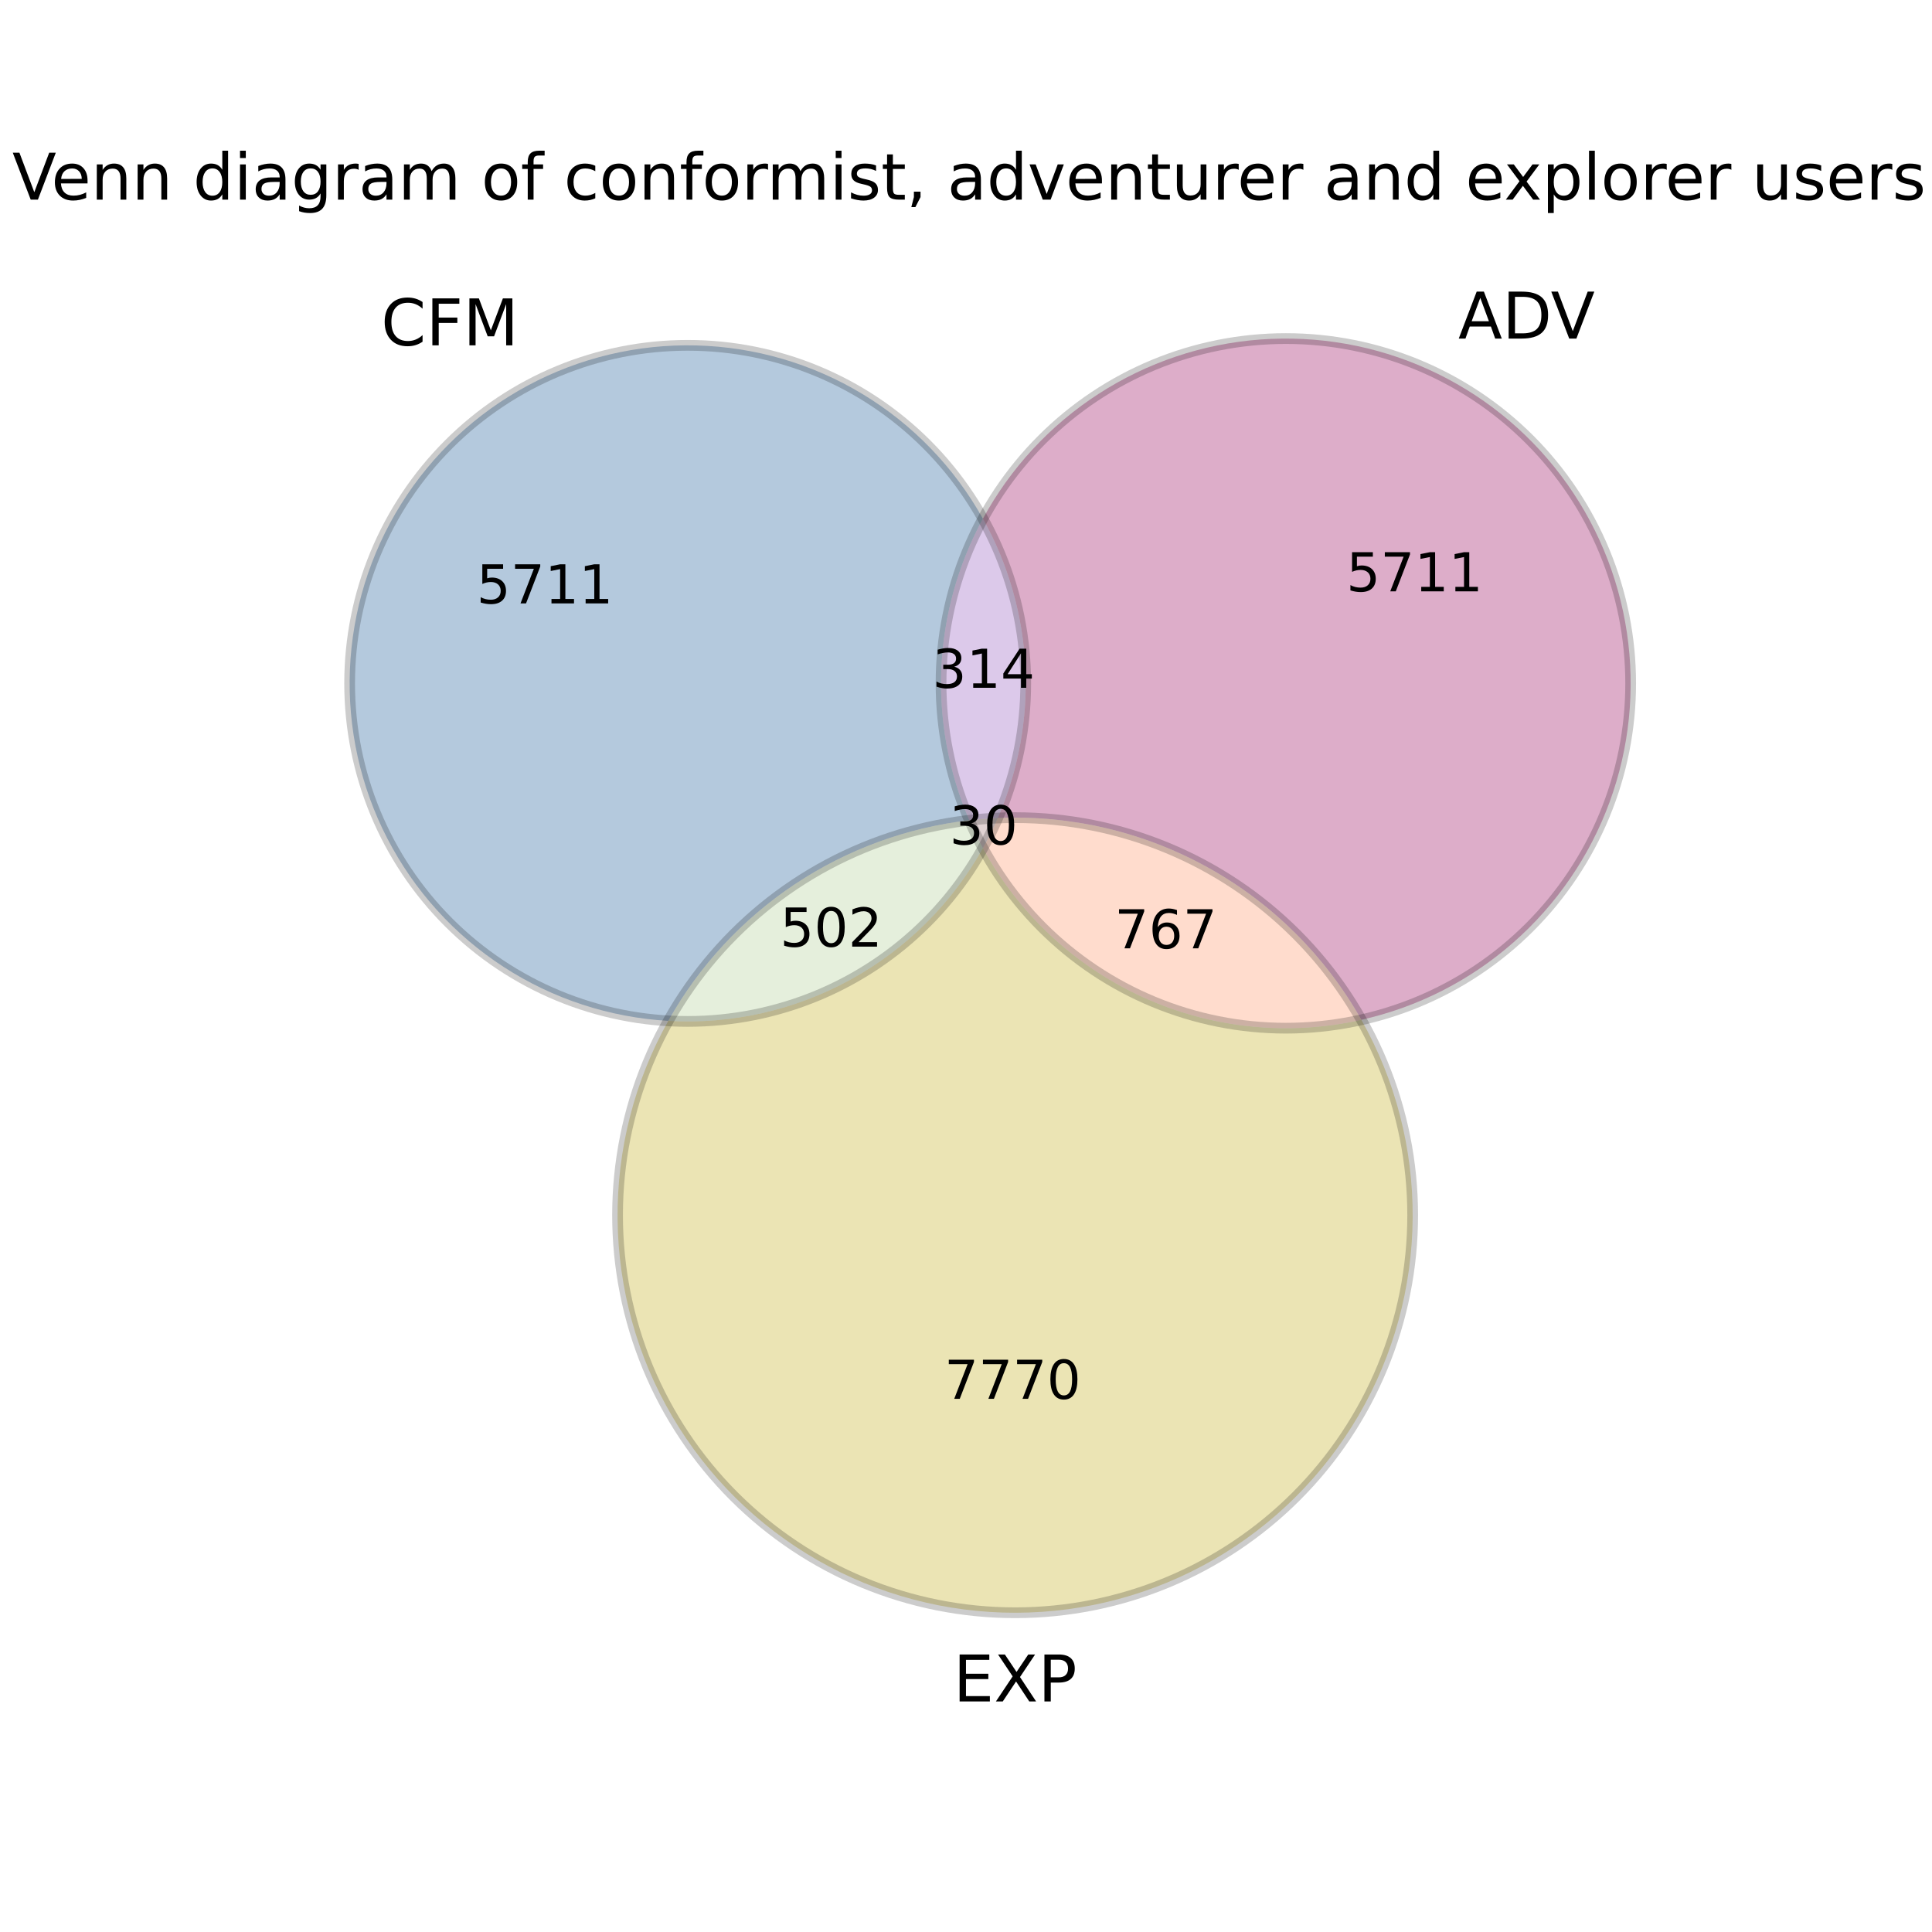
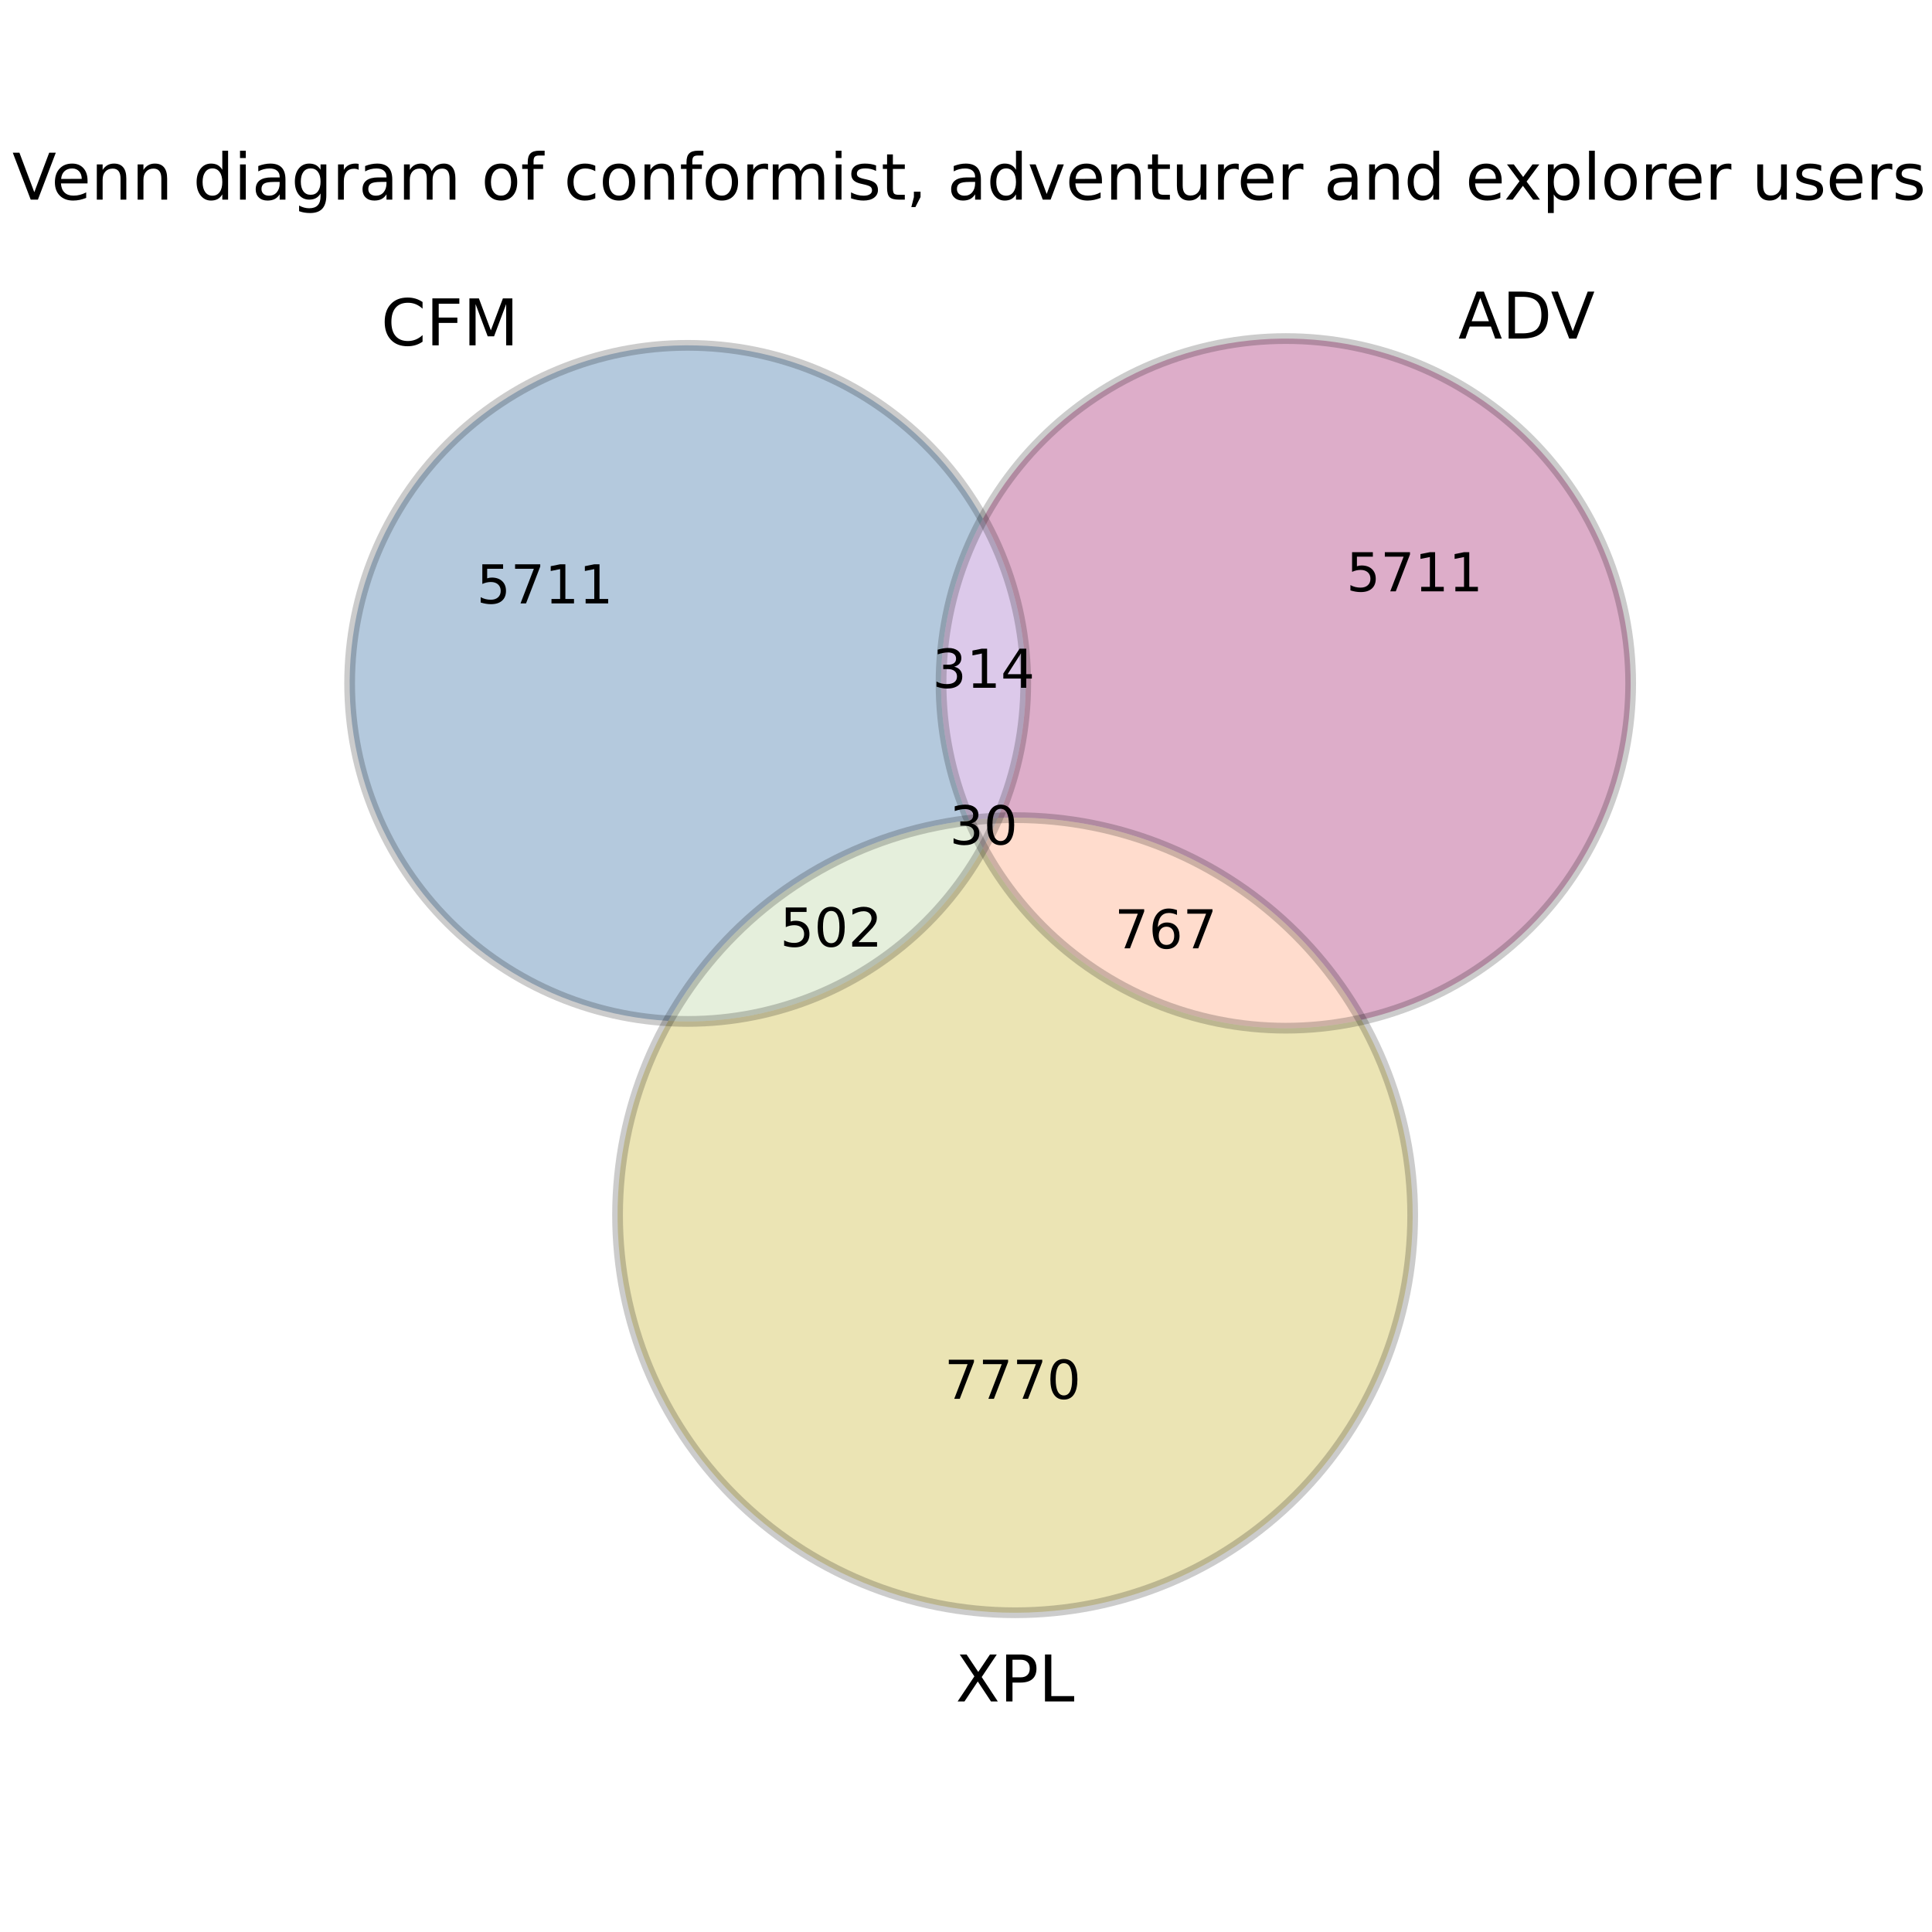
<svg xmlns="http://www.w3.org/2000/svg" xmlns:xlink="http://www.w3.org/1999/xlink" width="360pt" height="360pt" viewBox="0 0 360 360" version="1.1">
  <defs>
    <style type="text/css">*{stroke-linejoin: round; stroke-linecap: butt}</style>
  </defs>
  <g id="figure_1">
    <g id="patch_1">
      <path d="M 0 360  L 360 360  L 360 0  L 0 0  L 0 360  z " style="fill: none" />
    </g>
    <g id="axes_1">
      <g id="patch_2">
-         <path d="M 183.151 96.654  C 177.82 87.098 170.091 79.093 160.726 73.432  C 151.362 67.771 140.682 64.647 129.743 64.368  C 118.804 64.089 107.979 66.666 98.338 71.843  C 88.698 77.02 80.571 84.621 74.761 93.894  C 68.951 103.167 65.657 113.795 65.203 124.729  C 64.75 135.662 67.154 146.527 72.176 156.249  C 77.199 165.97 84.669 174.218 93.848 180.175  C 103.027 186.132 113.602 189.596 124.526 190.223  C 130.254 180 138.328 171.28 148.081 164.783  C 157.833 158.285 168.99 154.194 180.631 152.846  C 176.763 143.902 174.979 134.195 175.415 124.46  C 175.852 114.725 178.497 105.216 183.151 96.654  " clip-path="url(#pa07d0264f8)" style="fill: #4477aa; opacity: 0.4" />
+         <path d="M 183.151 96.654  C 177.82 87.098 170.091 79.093 160.726 73.432  C 151.362 67.771 140.682 64.647 129.743 64.368  C 118.804 64.089 107.979 66.666 98.338 71.843  C 88.698 77.02 80.571 84.621 74.761 93.894  C 68.951 103.167 65.657 113.795 65.203 124.729  C 64.75 135.662 67.154 146.527 72.176 156.249  C 77.199 165.97 84.669 174.218 93.848 180.175  C 103.027 186.132 113.602 189.596 124.526 190.223  C 130.254 180 138.328 171.28 148.081 164.783  C 157.833 158.285 168.99 154.194 180.631 152.846  C 176.763 143.902 174.979 134.195 175.415 124.46  C 175.852 114.725 178.497 105.216 183.151 96.654  " clip-path="url(#p98b8edea83)" style="fill: #4477aa; opacity: 0.4" />
      </g>
      <g id="patch_3">
-         <path d="M 183.151 96.654  C 187.868 105.112 190.572 114.544 191.051 124.216  C 191.531 133.888 189.774 143.542 185.917 152.425  C 199.58 151.828 213.144 155.025 225.102 161.662  C 237.059 168.298 246.948 178.118 253.669 190.028  C 264.155 187.675 273.885 182.728 281.965 175.642  C 290.045 168.556 296.219 159.554 299.92 149.465  C 303.621 139.376 304.733 128.517 303.152 117.887  C 301.571 107.257 297.348 97.192 290.872 88.616  C 284.395 80.04 275.869 73.225 266.077 68.796  C 256.285 64.368 245.536 62.466 234.819 63.265  C 224.102 64.065 213.755 67.541 204.729 73.374  C 195.703 79.207 188.283 87.212 183.151 96.654  " clip-path="url(#pa07d0264f8)" style="fill: #aa3377; opacity: 0.4" />
+         <path d="M 183.151 96.654  C 187.868 105.112 190.572 114.544 191.051 124.216  C 191.531 133.888 189.774 143.542 185.917 152.425  C 199.58 151.828 213.144 155.025 225.102 161.662  C 237.059 168.298 246.948 178.118 253.669 190.028  C 264.155 187.675 273.885 182.728 281.965 175.642  C 290.045 168.556 296.219 159.554 299.92 149.465  C 303.621 139.376 304.733 128.517 303.152 117.887  C 301.571 107.257 297.348 97.192 290.872 88.616  C 284.395 80.04 275.869 73.225 266.077 68.796  C 256.285 64.368 245.536 62.466 234.819 63.265  C 224.102 64.065 213.755 67.541 204.729 73.374  C 195.703 79.207 188.283 87.212 183.151 96.654  " clip-path="url(#p98b8edea83)" style="fill: #aa3377; opacity: 0.4" />
      </g>
      <g id="patch_4">
-         <path d="M 183.151 96.654  C 178.497 105.216 175.852 114.725 175.415 124.46  C 174.979 134.195 176.763 143.902 180.631 152.846  C 181.51 152.744 182.389 152.658 183.271 152.588  C 184.152 152.518 185.034 152.463 185.917 152.425  C 189.774 143.542 191.531 133.888 191.051 124.216  C 190.572 114.544 187.868 105.112 183.151 96.654  " clip-path="url(#pa07d0264f8)" style="fill: #a777ca; opacity: 0.4" />
+         <path d="M 183.151 96.654  C 178.497 105.216 175.852 114.725 175.415 124.46  C 174.979 134.195 176.763 143.902 180.631 152.846  C 181.51 152.744 182.389 152.658 183.271 152.588  C 184.152 152.518 185.034 152.463 185.917 152.425  C 189.774 143.542 191.531 133.888 191.051 124.216  C 190.572 114.544 187.868 105.112 183.151 96.654  " clip-path="url(#p98b8edea83)" style="fill: #a777ca; opacity: 0.4" />
      </g>
      <g id="patch_5">
-         <path d="M 124.526 190.223  C 118.205 201.504 114.947 214.246 115.077 227.177  C 115.207 240.108 118.72 252.782 125.266 263.934  C 131.812 275.086 141.166 284.332 152.393 290.749  C 163.619 297.165 176.333 300.532 189.264 300.513  C 202.196 300.493 214.899 297.088 226.107 290.637  C 237.314 284.186 246.64 274.912 253.152 263.74  C 259.664 252.569 263.139 239.884 263.23 226.953  C 263.321 214.022 260.024 201.29 253.669 190.028  C 240.035 193.088 225.769 191.618 213.045 185.843  C 200.322 180.068 189.823 170.297 183.151 158.02  C 177.389 168.35 168.833 176.851 158.466 182.546  C 148.099 188.24 136.335 190.902 124.526 190.223  " clip-path="url(#pa07d0264f8)" style="fill: #ccbb44; opacity: 0.4" />
+         <path d="M 124.526 190.223  C 118.205 201.504 114.947 214.246 115.077 227.177  C 115.207 240.108 118.72 252.782 125.266 263.934  C 131.812 275.086 141.166 284.332 152.393 290.749  C 163.619 297.165 176.333 300.532 189.264 300.513  C 202.196 300.493 214.899 297.088 226.107 290.637  C 237.314 284.186 246.64 274.912 253.152 263.74  C 259.664 252.569 263.139 239.884 263.23 226.953  C 263.321 214.022 260.024 201.29 253.669 190.028  C 240.035 193.088 225.769 191.618 213.045 185.843  C 200.322 180.068 189.823 170.297 183.151 158.02  C 177.389 168.35 168.833 176.851 158.466 182.546  C 148.099 188.24 136.335 190.902 124.526 190.223  " clip-path="url(#p98b8edea83)" style="fill: #ccbb44; opacity: 0.4" />
      </g>
      <g id="patch_6">
-         <path d="M 124.526 190.223  C 136.335 190.902 148.099 188.24 158.466 182.546  C 168.833 176.851 177.389 168.35 183.151 158.02  C 182.692 157.177 182.253 156.324 181.833 155.461  C 181.413 154.599 181.012 153.727 180.631 152.846  C 168.99 154.194 157.833 158.285 148.081 164.783  C 138.328 171.28 130.254 180 124.526 190.223  " clip-path="url(#pa07d0264f8)" style="fill: #bed6a7; opacity: 0.4" />
+         <path d="M 124.526 190.223  C 136.335 190.902 148.099 188.24 158.466 182.546  C 168.833 176.851 177.389 168.35 183.151 158.02  C 182.692 157.177 182.253 156.324 181.833 155.461  C 181.413 154.599 181.012 153.727 180.631 152.846  C 168.99 154.194 157.833 158.285 148.081 164.783  C 138.328 171.28 130.254 180 124.526 190.223  " clip-path="url(#p98b8edea83)" style="fill: #bed6a7; opacity: 0.4" />
      </g>
      <g id="patch_7">
-         <path d="M 185.917 152.425  C 185.503 153.38 185.065 154.324 184.603 155.257  C 184.142 156.19 183.658 157.111 183.151 158.02  C 189.823 170.297 200.322 180.068 213.045 185.843  C 225.769 191.618 240.035 193.088 253.669 190.028  C 246.948 178.118 237.059 168.298 225.102 161.662  C 213.144 155.025 199.58 151.828 185.917 152.425  " clip-path="url(#pa07d0264f8)" style="fill: #ffa783; opacity: 0.4" />
+         <path d="M 185.917 152.425  C 185.503 153.38 185.065 154.324 184.603 155.257  C 184.142 156.19 183.658 157.111 183.151 158.02  C 189.823 170.297 200.322 180.068 213.045 185.843  C 225.769 191.618 240.035 193.088 253.669 190.028  C 246.948 178.118 237.059 168.298 225.102 161.662  C 213.144 155.025 199.58 151.828 185.917 152.425  " clip-path="url(#p98b8edea83)" style="fill: #ffa783; opacity: 0.4" />
      </g>
      <g id="patch_8">
-         <path d="M 180.631 152.846  C 181.012 153.727 181.413 154.599 181.833 155.461  C 182.253 156.324 182.692 157.177 183.151 158.02  C 183.658 157.111 184.142 156.19 184.603 155.257  C 185.065 154.324 185.503 153.38 185.917 152.425  C 185.034 152.463 184.152 152.518 183.271 152.588  C 182.389 152.658 181.51 152.744 180.631 152.846  " clip-path="url(#pa07d0264f8)" style="fill: #b18f8f; opacity: 0.4" />
+         <path d="M 180.631 152.846  C 181.012 153.727 181.413 154.599 181.833 155.461  C 182.253 156.324 182.692 157.177 183.151 158.02  C 183.658 157.111 184.142 156.19 184.603 155.257  C 185.065 154.324 185.503 153.38 185.917 152.425  C 185.034 152.463 184.152 152.518 183.271 152.588  C 182.389 152.658 181.51 152.744 180.631 152.846  " clip-path="url(#p98b8edea83)" style="fill: #b18f8f; opacity: 0.4" />
      </g>
      <g id="patch_9">
-         <path d="M 128.139 190.327  C 144.844 190.327 160.867 183.69 172.68 171.878  C 184.492 160.065 191.129 144.042 191.129 127.337  C 191.129 110.632 184.492 94.609 172.68 82.797  C 160.867 70.985 144.844 64.348 128.139 64.348  C 111.434 64.348 95.411 70.985 83.599 82.797  C 71.786 94.609 65.149 110.632 65.149 127.337  C 65.149 144.042 71.786 160.065 83.599 171.878  C 95.411 183.69 111.434 190.327 128.139 190.327  L 128.139 190.327  z " clip-path="url(#pa07d0264f8)" style="fill: none; opacity: 0.2; stroke: #000000; stroke-width: 2; stroke-linejoin: miter" />
+         <path d="M 128.139 190.327  C 144.844 190.327 160.867 183.69 172.68 171.878  C 184.492 160.065 191.129 144.042 191.129 127.337  C 191.129 110.632 184.492 94.609 172.68 82.797  C 160.867 70.985 144.844 64.348 128.139 64.348  C 111.434 64.348 95.411 70.985 83.599 82.797  C 71.786 94.609 65.149 110.632 65.149 127.337  C 65.149 144.042 71.786 160.065 83.599 171.878  C 95.411 183.69 111.434 190.327 128.139 190.327  L 128.139 190.327  z " clip-path="url(#p98b8edea83)" style="fill: none; opacity: 0.2; stroke: #000000; stroke-width: 2; stroke-linejoin: miter" />
      </g>
      <g id="patch_10">
-         <path d="M 239.601 191.587  C 256.64 191.587 272.984 184.817 285.032 172.769  C 297.081 160.72 303.851 144.377 303.851 127.337  C 303.851 110.298 297.081 93.954 285.032 81.906  C 272.984 69.857 256.64 63.087 239.601 63.087  C 222.561 63.087 206.218 69.857 194.169 81.906  C 182.121 93.954 175.351 110.298 175.351 127.337  C 175.351 144.377 182.121 160.72 194.169 172.769  C 206.218 184.817 222.561 191.587 239.601 191.587  L 239.601 191.587  z " clip-path="url(#pa07d0264f8)" style="fill: none; opacity: 0.2; stroke: #000000; stroke-width: 2; stroke-linejoin: miter" />
+         <path d="M 239.601 191.587  C 256.64 191.587 272.984 184.817 285.032 172.769  C 297.081 160.72 303.851 144.377 303.851 127.337  C 303.851 110.298 297.081 93.954 285.032 81.906  C 272.984 69.857 256.64 63.087 239.601 63.087  C 222.561 63.087 206.218 69.857 194.169 81.906  C 182.121 93.954 175.351 110.298 175.351 127.337  C 175.351 144.377 182.121 160.72 194.169 172.769  C 206.218 184.817 222.561 191.587 239.601 191.587  L 239.601 191.587  z " clip-path="url(#p98b8edea83)" style="fill: none; opacity: 0.2; stroke: #000000; stroke-width: 2; stroke-linejoin: miter" />
      </g>
      <g id="patch_11">
-         <path d="M 189.153 300.513  C 208.799 300.513 227.643 292.707 241.534 278.815  C 255.426 264.924 263.232 246.079 263.232 226.433  C 263.232 206.787 255.426 187.943 241.534 174.052  C 227.643 160.16 208.799 152.354 189.153 152.354  C 169.506 152.354 150.662 160.16 136.771 174.052  C 122.879 187.943 115.073 206.787 115.073 226.433  C 115.073 246.079 122.879 264.924 136.771 278.815  C 150.662 292.707 169.506 300.513 189.153 300.513  L 189.153 300.513  z " clip-path="url(#pa07d0264f8)" style="fill: none; opacity: 0.2; stroke: #000000; stroke-width: 2; stroke-linejoin: miter" />
+         <path d="M 189.153 300.513  C 208.799 300.513 227.643 292.707 241.534 278.815  C 255.426 264.924 263.232 246.079 263.232 226.433  C 263.232 206.787 255.426 187.943 241.534 174.052  C 227.643 160.16 208.799 152.354 189.153 152.354  C 169.506 152.354 150.662 160.16 136.771 174.052  C 122.879 187.943 115.073 206.787 115.073 226.433  C 115.073 246.079 122.879 264.924 136.771 278.815  C 150.662 292.707 169.506 300.513 189.153 300.513  L 189.153 300.513  z " clip-path="url(#p98b8edea83)" style="fill: none; opacity: 0.2; stroke: #000000; stroke-width: 2; stroke-linejoin: miter" />
      </g>
      <g id="text_1">
        <g transform="translate(88.79503 112.4394)scale(0.1 -0.1)">
          <defs>
            <path id="DejaVuSans-35" d="M 691 4666  L 3169 4666  L 3169 4134  L 1269 4134  L 1269 2991  Q 1406 3038 1543 3061  Q 1681 3084 1819 3084  Q 2600 3084 3056 2656  Q 3513 2228 3513 1497  Q 3513 744 3044 326  Q 2575 -91 1722 -91  Q 1428 -91 1123 -41  Q 819 9 494 109  L 494 744  Q 775 591 1075 516  Q 1375 441 1709 441  Q 2250 441 2565 725  Q 2881 1009 2881 1497  Q 2881 1984 2565 2268  Q 2250 2553 1709 2553  Q 1456 2553 1204 2497  Q 953 2441 691 2322  L 691 4666  z " transform="scale(0.015625)" />
            <path id="DejaVuSans-37" d="M 525 4666  L 3525 4666  L 3525 4397  L 1831 0  L 1172 0  L 2766 4134  L 525 4134  L 525 4666  z " transform="scale(0.015625)" />
            <path id="DejaVuSans-31" d="M 794 531  L 1825 531  L 1825 4091  L 703 3866  L 703 4441  L 1819 4666  L 2450 4666  L 2450 531  L 3481 531  L 3481 0  L 794 0  L 794 531  z " transform="scale(0.015625)" />
          </defs>
          <use xlink:href="#DejaVuSans-35" />
          <use xlink:href="#DejaVuSans-37" x="63.623" />
          <use xlink:href="#DejaVuSans-31" x="127.246" />
          <use xlink:href="#DejaVuSans-31" x="190.869" />
        </g>
      </g>
      <g id="text_2">
        <g transform="translate(250.86 110.1849)scale(0.1 -0.1)">
          <use xlink:href="#DejaVuSans-35" />
          <use xlink:href="#DejaVuSans-37" x="63.623" />
          <use xlink:href="#DejaVuSans-31" x="127.246" />
          <use xlink:href="#DejaVuSans-31" x="190.869" />
        </g>
      </g>
      <g id="text_3">
        <g transform="translate(173.7416 128.1633)scale(0.1 -0.1)">
          <defs>
            <path id="DejaVuSans-33" d="M 2597 2516  Q 3050 2419 3304 2112  Q 3559 1806 3559 1356  Q 3559 666 3084 287  Q 2609 -91 1734 -91  Q 1441 -91 1130 -33  Q 819 25 488 141  L 488 750  Q 750 597 1062 519  Q 1375 441 1716 441  Q 2309 441 2620 675  Q 2931 909 2931 1356  Q 2931 1769 2642 2001  Q 2353 2234 1838 2234  L 1294 2234  L 1294 2753  L 1863 2753  Q 2328 2753 2575 2939  Q 2822 3125 2822 3475  Q 2822 3834 2567 4026  Q 2313 4219 1838 4219  Q 1578 4219 1281 4162  Q 984 4106 628 3988  L 628 4550  Q 988 4650 1302 4700  Q 1616 4750 1894 4750  Q 2613 4750 3031 4423  Q 3450 4097 3450 3541  Q 3450 3153 3228 2886  Q 3006 2619 2597 2516  z " transform="scale(0.015625)" />
            <path id="DejaVuSans-34" d="M 2419 4116  L 825 1625  L 2419 1625  L 2419 4116  z M 2253 4666  L 3047 4666  L 3047 1625  L 3713 1625  L 3713 1100  L 3047 1100  L 3047 0  L 2419 0  L 2419 1100  L 313 1100  L 313 1709  L 2253 4666  z " transform="scale(0.015625)" />
          </defs>
          <use xlink:href="#DejaVuSans-33" />
          <use xlink:href="#DejaVuSans-31" x="63.623" />
          <use xlink:href="#DejaVuSans-34" x="127.246" />
        </g>
      </g>
      <g id="text_4">
        <g transform="translate(175.9754 260.6526)scale(0.1 -0.1)">
          <defs>
            <path id="DejaVuSans-30" d="M 2034 4250  Q 1547 4250 1301 3770  Q 1056 3291 1056 2328  Q 1056 1369 1301 889  Q 1547 409 2034 409  Q 2525 409 2770 889  Q 3016 1369 3016 2328  Q 3016 3291 2770 3770  Q 2525 4250 2034 4250  z M 2034 4750  Q 2819 4750 3233 4129  Q 3647 3509 3647 2328  Q 3647 1150 3233 529  Q 2819 -91 2034 -91  Q 1250 -91 836 529  Q 422 1150 422 2328  Q 422 3509 836 4129  Q 1250 4750 2034 4750  z " transform="scale(0.015625)" />
          </defs>
          <use xlink:href="#DejaVuSans-37" />
          <use xlink:href="#DejaVuSans-37" x="63.623" />
          <use xlink:href="#DejaVuSans-37" x="127.246" />
          <use xlink:href="#DejaVuSans-30" x="190.869" />
        </g>
      </g>
      <g id="text_5">
        <g transform="translate(145.3386 176.3863)scale(0.1 -0.1)">
          <defs>
            <path id="DejaVuSans-32" d="M 1228 531  L 3431 531  L 3431 0  L 469 0  L 469 531  Q 828 903 1448 1529  Q 2069 2156 2228 2338  Q 2531 2678 2651 2914  Q 2772 3150 2772 3378  Q 2772 3750 2511 3984  Q 2250 4219 1831 4219  Q 1534 4219 1204 4116  Q 875 4013 500 3803  L 500 4441  Q 881 4594 1212 4672  Q 1544 4750 1819 4750  Q 2544 4750 2975 4387  Q 3406 4025 3406 3419  Q 3406 3131 3298 2873  Q 3191 2616 2906 2266  Q 2828 2175 2409 1742  Q 1991 1309 1228 531  z " transform="scale(0.015625)" />
          </defs>
          <use xlink:href="#DejaVuSans-35" />
          <use xlink:href="#DejaVuSans-30" x="63.623" />
          <use xlink:href="#DejaVuSans-32" x="127.246" />
        </g>
      </g>
      <g id="text_6">
        <g transform="translate(207.693 176.7117)scale(0.1 -0.1)">
          <defs>
            <path id="DejaVuSans-36" d="M 2113 2584  Q 1688 2584 1439 2293  Q 1191 2003 1191 1497  Q 1191 994 1439 701  Q 1688 409 2113 409  Q 2538 409 2786 701  Q 3034 994 3034 1497  Q 3034 2003 2786 2293  Q 2538 2584 2113 2584  z M 3366 4563  L 3366 3988  Q 3128 4100 2886 4159  Q 2644 4219 2406 4219  Q 1781 4219 1451 3797  Q 1122 3375 1075 2522  Q 1259 2794 1537 2939  Q 1816 3084 2150 3084  Q 2853 3084 3261 2657  Q 3669 2231 3669 1497  Q 3669 778 3244 343  Q 2819 -91 2113 -91  Q 1303 -91 875 529  Q 447 1150 447 2328  Q 447 3434 972 4092  Q 1497 4750 2381 4750  Q 2619 4750 2861 4703  Q 3103 4656 3366 4563  z " transform="scale(0.015625)" />
          </defs>
          <use xlink:href="#DejaVuSans-37" />
          <use xlink:href="#DejaVuSans-36" x="63.623" />
          <use xlink:href="#DejaVuSans-37" x="127.246" />
        </g>
      </g>
      <g id="text_7">
        <g transform="translate(176.9208 157.3526)scale(0.1 -0.1)">
          <use xlink:href="#DejaVuSans-33" />
          <use xlink:href="#DejaVuSans-30" x="63.623" />
        </g>
      </g>
      <g id="text_8">
        <g transform="translate(71.00923 64.34755)scale(0.12 -0.12)">
          <defs>
            <path id="DejaVuSans-43" d="M 4122 4306  L 4122 3641  Q 3803 3938 3442 4084  Q 3081 4231 2675 4231  Q 1875 4231 1450 3742  Q 1025 3253 1025 2328  Q 1025 1406 1450 917  Q 1875 428 2675 428  Q 3081 428 3442 575  Q 3803 722 4122 1019  L 4122 359  Q 3791 134 3420 21  Q 3050 -91 2638 -91  Q 1578 -91 968 557  Q 359 1206 359 2328  Q 359 3453 968 4101  Q 1578 4750 2638 4750  Q 3056 4750 3426 4639  Q 3797 4528 4122 4306  z " transform="scale(0.015625)" />
            <path id="DejaVuSans-46" d="M 628 4666  L 3309 4666  L 3309 4134  L 1259 4134  L 1259 2759  L 3109 2759  L 3109 2228  L 1259 2228  L 1259 0  L 628 0  L 628 4666  z " transform="scale(0.015625)" />
            <path id="DejaVuSans-4d" d="M 628 4666  L 1569 4666  L 2759 1491  L 3956 4666  L 4897 4666  L 4897 0  L 4281 0  L 4281 4097  L 3078 897  L 2444 897  L 1241 4097  L 1241 0  L 628 0  L 628 4666  z " transform="scale(0.015625)" />
          </defs>
          <use xlink:href="#DejaVuSans-43" />
          <use xlink:href="#DejaVuSans-46" x="69.824" />
          <use xlink:href="#DejaVuSans-4d" x="127.344" />
        </g>
      </g>
      <g id="text_9">
        <g transform="translate(271.7256 63.08729)scale(0.12 -0.12)">
          <defs>
            <path id="DejaVuSans-41" d="M 2188 4044  L 1331 1722  L 3047 1722  L 2188 4044  z M 1831 4666  L 2547 4666  L 4325 0  L 3669 0  L 3244 1197  L 1141 1197  L 716 0  L 50 0  L 1831 4666  z " transform="scale(0.015625)" />
            <path id="DejaVuSans-44" d="M 1259 4147  L 1259 519  L 2022 519  Q 2988 519 3436 956  Q 3884 1394 3884 2338  Q 3884 3275 3436 3711  Q 2988 4147 2022 4147  L 1259 4147  z M 628 4666  L 1925 4666  Q 3281 4666 3915 4102  Q 4550 3538 4550 2338  Q 4550 1131 3912 565  Q 3275 0 1925 0  L 628 0  L 628 4666  z " transform="scale(0.015625)" />
            <path id="DejaVuSans-56" d="M 1831 0  L 50 4666  L 709 4666  L 2188 738  L 3669 4666  L 4325 4666  L 2547 0  L 1831 0  z " transform="scale(0.015625)" />
          </defs>
          <use xlink:href="#DejaVuSans-41" />
          <use xlink:href="#DejaVuSans-44" x="68.408" />
          <use xlink:href="#DejaVuSans-56" x="143.66" />
        </g>
      </g>
      <g id="text_10">
-         <g transform="translate(177.6335 317.0388)scale(0.12 -0.12)">
-           <defs>
-             <path id="DejaVuSans-45" d="M 628 4666  L 3578 4666  L 3578 4134  L 1259 4134  L 1259 2753  L 3481 2753  L 3481 2222  L 1259 2222  L 1259 531  L 3634 531  L 3634 0  L 628 0  L 628 4666  z " transform="scale(0.015625)" />
+         <g transform="translate(178.0816 317.0388)scale(0.12 -0.12)">
+           <defs>
            <path id="DejaVuSans-58" d="M 403 4666  L 1081 4666  L 2241 2931  L 3406 4666  L 4084 4666  L 2584 2425  L 4184 0  L 3506 0  L 2194 1984  L 872 0  L 191 0  L 1856 2491  L 403 4666  z " transform="scale(0.015625)" />
            <path id="DejaVuSans-50" d="M 1259 4147  L 1259 2394  L 2053 2394  Q 2494 2394 2734 2622  Q 2975 2850 2975 3272  Q 2975 3691 2734 3919  Q 2494 4147 2053 4147  L 1259 4147  z M 628 4666  L 2053 4666  Q 2838 4666 3239 4311  Q 3641 3956 3641 3272  Q 3641 2581 3239 2228  Q 2838 1875 2053 1875  L 1259 1875  L 1259 0  L 628 0  L 628 4666  z " transform="scale(0.015625)" />
-           </defs>
-           <use xlink:href="#DejaVuSans-45" />
-           <use xlink:href="#DejaVuSans-58" x="63.184" />
-           <use xlink:href="#DejaVuSans-50" x="131.689" />
+             <path id="DejaVuSans-4c" d="M 628 4666  L 1259 4666  L 1259 531  L 3531 531  L 3531 0  L 628 0  L 628 4666  z " transform="scale(0.015625)" />
+           </defs>
+           <use xlink:href="#DejaVuSans-58" />
+           <use xlink:href="#DejaVuSans-50" x="68.506" />
+           <use xlink:href="#DejaVuSans-4c" x="128.809" />
        </g>
      </g>
      <g id="text_11">
        <g transform="translate(2.288438 37.2)scale(0.12 -0.12)">
          <defs>
            <path id="DejaVuSans-65" d="M 3597 1894  L 3597 1613  L 953 1613  Q 991 1019 1311 708  Q 1631 397 2203 397  Q 2534 397 2845 478  Q 3156 559 3463 722  L 3463 178  Q 3153 47 2828 -22  Q 2503 -91 2169 -91  Q 1331 -91 842 396  Q 353 884 353 1716  Q 353 2575 817 3079  Q 1281 3584 2069 3584  Q 2775 3584 3186 3129  Q 3597 2675 3597 1894  z M 3022 2063  Q 3016 2534 2758 2815  Q 2500 3097 2075 3097  Q 1594 3097 1305 2825  Q 1016 2553 972 2059  L 3022 2063  z " transform="scale(0.015625)" />
            <path id="DejaVuSans-6e" d="M 3513 2113  L 3513 0  L 2938 0  L 2938 2094  Q 2938 2591 2744 2837  Q 2550 3084 2163 3084  Q 1697 3084 1428 2787  Q 1159 2491 1159 1978  L 1159 0  L 581 0  L 581 3500  L 1159 3500  L 1159 2956  Q 1366 3272 1645 3428  Q 1925 3584 2291 3584  Q 2894 3584 3203 3211  Q 3513 2838 3513 2113  z " transform="scale(0.015625)" />
            <path id="DejaVuSans-20" transform="scale(0.015625)" />
            <path id="DejaVuSans-64" d="M 2906 2969  L 2906 4863  L 3481 4863  L 3481 0  L 2906 0  L 2906 525  Q 2725 213 2448 61  Q 2172 -91 1784 -91  Q 1150 -91 751 415  Q 353 922 353 1747  Q 353 2572 751 3078  Q 1150 3584 1784 3584  Q 2172 3584 2448 3432  Q 2725 3281 2906 2969  z M 947 1747  Q 947 1113 1208 752  Q 1469 391 1925 391  Q 2381 391 2643 752  Q 2906 1113 2906 1747  Q 2906 2381 2643 2742  Q 2381 3103 1925 3103  Q 1469 3103 1208 2742  Q 947 2381 947 1747  z " transform="scale(0.015625)" />
            <path id="DejaVuSans-69" d="M 603 3500  L 1178 3500  L 1178 0  L 603 0  L 603 3500  z M 603 4863  L 1178 4863  L 1178 4134  L 603 4134  L 603 4863  z " transform="scale(0.015625)" />
            <path id="DejaVuSans-61" d="M 2194 1759  Q 1497 1759 1228 1600  Q 959 1441 959 1056  Q 959 750 1161 570  Q 1363 391 1709 391  Q 2188 391 2477 730  Q 2766 1069 2766 1631  L 2766 1759  L 2194 1759  z M 3341 1997  L 3341 0  L 2766 0  L 2766 531  Q 2569 213 2275 61  Q 1981 -91 1556 -91  Q 1019 -91 701 211  Q 384 513 384 1019  Q 384 1609 779 1909  Q 1175 2209 1959 2209  L 2766 2209  L 2766 2266  Q 2766 2663 2505 2880  Q 2244 3097 1772 3097  Q 1472 3097 1187 3025  Q 903 2953 641 2809  L 641 3341  Q 956 3463 1253 3523  Q 1550 3584 1831 3584  Q 2591 3584 2966 3190  Q 3341 2797 3341 1997  z " transform="scale(0.015625)" />
            <path id="DejaVuSans-67" d="M 2906 1791  Q 2906 2416 2648 2759  Q 2391 3103 1925 3103  Q 1463 3103 1205 2759  Q 947 2416 947 1791  Q 947 1169 1205 825  Q 1463 481 1925 481  Q 2391 481 2648 825  Q 2906 1169 2906 1791  z M 3481 434  Q 3481 -459 3084 -895  Q 2688 -1331 1869 -1331  Q 1566 -1331 1297 -1286  Q 1028 -1241 775 -1147  L 775 -588  Q 1028 -725 1275 -790  Q 1522 -856 1778 -856  Q 2344 -856 2625 -561  Q 2906 -266 2906 331  L 2906 616  Q 2728 306 2450 153  Q 2172 0 1784 0  Q 1141 0 747 490  Q 353 981 353 1791  Q 353 2603 747 3093  Q 1141 3584 1784 3584  Q 2172 3584 2450 3431  Q 2728 3278 2906 2969  L 2906 3500  L 3481 3500  L 3481 434  z " transform="scale(0.015625)" />
            <path id="DejaVuSans-72" d="M 2631 2963  Q 2534 3019 2420 3045  Q 2306 3072 2169 3072  Q 1681 3072 1420 2755  Q 1159 2438 1159 1844  L 1159 0  L 581 0  L 581 3500  L 1159 3500  L 1159 2956  Q 1341 3275 1631 3429  Q 1922 3584 2338 3584  Q 2397 3584 2469 3576  Q 2541 3569 2628 3553  L 2631 2963  z " transform="scale(0.015625)" />
            <path id="DejaVuSans-6d" d="M 3328 2828  Q 3544 3216 3844 3400  Q 4144 3584 4550 3584  Q 5097 3584 5394 3201  Q 5691 2819 5691 2113  L 5691 0  L 5113 0  L 5113 2094  Q 5113 2597 4934 2840  Q 4756 3084 4391 3084  Q 3944 3084 3684 2787  Q 3425 2491 3425 1978  L 3425 0  L 2847 0  L 2847 2094  Q 2847 2600 2669 2842  Q 2491 3084 2119 3084  Q 1678 3084 1418 2786  Q 1159 2488 1159 1978  L 1159 0  L 581 0  L 581 3500  L 1159 3500  L 1159 2956  Q 1356 3278 1631 3431  Q 1906 3584 2284 3584  Q 2666 3584 2933 3390  Q 3200 3197 3328 2828  z " transform="scale(0.015625)" />
            <path id="DejaVuSans-6f" d="M 1959 3097  Q 1497 3097 1228 2736  Q 959 2375 959 1747  Q 959 1119 1226 758  Q 1494 397 1959 397  Q 2419 397 2687 759  Q 2956 1122 2956 1747  Q 2956 2369 2687 2733  Q 2419 3097 1959 3097  z M 1959 3584  Q 2709 3584 3137 3096  Q 3566 2609 3566 1747  Q 3566 888 3137 398  Q 2709 -91 1959 -91  Q 1206 -91 779 398  Q 353 888 353 1747  Q 353 2609 779 3096  Q 1206 3584 1959 3584  z " transform="scale(0.015625)" />
            <path id="DejaVuSans-66" d="M 2375 4863  L 2375 4384  L 1825 4384  Q 1516 4384 1395 4259  Q 1275 4134 1275 3809  L 1275 3500  L 2222 3500  L 2222 3053  L 1275 3053  L 1275 0  L 697 0  L 697 3053  L 147 3053  L 147 3500  L 697 3500  L 697 3744  Q 697 4328 969 4595  Q 1241 4863 1831 4863  L 2375 4863  z " transform="scale(0.015625)" />
            <path id="DejaVuSans-63" d="M 3122 3366  L 3122 2828  Q 2878 2963 2633 3030  Q 2388 3097 2138 3097  Q 1578 3097 1268 2742  Q 959 2388 959 1747  Q 959 1106 1268 751  Q 1578 397 2138 397  Q 2388 397 2633 464  Q 2878 531 3122 666  L 3122 134  Q 2881 22 2623 -34  Q 2366 -91 2075 -91  Q 1284 -91 818 406  Q 353 903 353 1747  Q 353 2603 823 3093  Q 1294 3584 2113 3584  Q 2378 3584 2631 3529  Q 2884 3475 3122 3366  z " transform="scale(0.015625)" />
            <path id="DejaVuSans-73" d="M 2834 3397  L 2834 2853  Q 2591 2978 2328 3040  Q 2066 3103 1784 3103  Q 1356 3103 1142 2972  Q 928 2841 928 2578  Q 928 2378 1081 2264  Q 1234 2150 1697 2047  L 1894 2003  Q 2506 1872 2764 1633  Q 3022 1394 3022 966  Q 3022 478 2636 193  Q 2250 -91 1575 -91  Q 1294 -91 989 -36  Q 684 19 347 128  L 347 722  Q 666 556 975 473  Q 1284 391 1588 391  Q 1994 391 2212 530  Q 2431 669 2431 922  Q 2431 1156 2273 1281  Q 2116 1406 1581 1522  L 1381 1569  Q 847 1681 609 1914  Q 372 2147 372 2553  Q 372 3047 722 3315  Q 1072 3584 1716 3584  Q 2034 3584 2315 3537  Q 2597 3491 2834 3397  z " transform="scale(0.015625)" />
            <path id="DejaVuSans-74" d="M 1172 4494  L 1172 3500  L 2356 3500  L 2356 3053  L 1172 3053  L 1172 1153  Q 1172 725 1289 603  Q 1406 481 1766 481  L 2356 481  L 2356 0  L 1766 0  Q 1100 0 847 248  Q 594 497 594 1153  L 594 3053  L 172 3053  L 172 3500  L 594 3500  L 594 4494  L 1172 4494  z " transform="scale(0.015625)" />
            <path id="DejaVuSans-2c" d="M 750 794  L 1409 794  L 1409 256  L 897 -744  L 494 -744  L 750 256  L 750 794  z " transform="scale(0.015625)" />
            <path id="DejaVuSans-76" d="M 191 3500  L 800 3500  L 1894 563  L 2988 3500  L 3597 3500  L 2284 0  L 1503 0  L 191 3500  z " transform="scale(0.015625)" />
            <path id="DejaVuSans-75" d="M 544 1381  L 544 3500  L 1119 3500  L 1119 1403  Q 1119 906 1312 657  Q 1506 409 1894 409  Q 2359 409 2629 706  Q 2900 1003 2900 1516  L 2900 3500  L 3475 3500  L 3475 0  L 2900 0  L 2900 538  Q 2691 219 2414 64  Q 2138 -91 1772 -91  Q 1169 -91 856 284  Q 544 659 544 1381  z M 1991 3584  L 1991 3584  z " transform="scale(0.015625)" />
            <path id="DejaVuSans-78" d="M 3513 3500  L 2247 1797  L 3578 0  L 2900 0  L 1881 1375  L 863 0  L 184 0  L 1544 1831  L 300 3500  L 978 3500  L 1906 2253  L 2834 3500  L 3513 3500  z " transform="scale(0.015625)" />
            <path id="DejaVuSans-70" d="M 1159 525  L 1159 -1331  L 581 -1331  L 581 3500  L 1159 3500  L 1159 2969  Q 1341 3281 1617 3432  Q 1894 3584 2278 3584  Q 2916 3584 3314 3078  Q 3713 2572 3713 1747  Q 3713 922 3314 415  Q 2916 -91 2278 -91  Q 1894 -91 1617 61  Q 1341 213 1159 525  z M 3116 1747  Q 3116 2381 2855 2742  Q 2594 3103 2138 3103  Q 1681 3103 1420 2742  Q 1159 2381 1159 1747  Q 1159 1113 1420 752  Q 1681 391 2138 391  Q 2594 391 2855 752  Q 3116 1113 3116 1747  z " transform="scale(0.015625)" />
            <path id="DejaVuSans-6c" d="M 603 4863  L 1178 4863  L 1178 0  L 603 0  L 603 4863  z " transform="scale(0.015625)" />
            <path id="DejaVuSans-3a" d="M 750 794  L 1409 794  L 1409 0  L 750 0  L 750 794  z M 750 3309  L 1409 3309  L 1409 2516  L 750 2516  L 750 3309  z " transform="scale(0.015625)" />
          </defs>
          <use xlink:href="#DejaVuSans-56" />
          <use xlink:href="#DejaVuSans-65" x="60.658" />
          <use xlink:href="#DejaVuSans-6e" x="122.182" />
          <use xlink:href="#DejaVuSans-6e" x="185.561" />
          <use xlink:href="#DejaVuSans-20" x="248.939" />
          <use xlink:href="#DejaVuSans-64" x="280.727" />
          <use xlink:href="#DejaVuSans-69" x="344.203" />
          <use xlink:href="#DejaVuSans-61" x="371.986" />
          <use xlink:href="#DejaVuSans-67" x="433.266" />
          <use xlink:href="#DejaVuSans-72" x="496.742" />
          <use xlink:href="#DejaVuSans-61" x="537.855" />
          <use xlink:href="#DejaVuSans-6d" x="599.135" />
          <use xlink:href="#DejaVuSans-20" x="696.547" />
          <use xlink:href="#DejaVuSans-6f" x="728.334" />
          <use xlink:href="#DejaVuSans-66" x="789.516" />
          <use xlink:href="#DejaVuSans-20" x="824.721" />
          <use xlink:href="#DejaVuSans-63" x="856.508" />
          <use xlink:href="#DejaVuSans-6f" x="911.488" />
          <use xlink:href="#DejaVuSans-6e" x="972.67" />
          <use xlink:href="#DejaVuSans-66" x="1036.049" />
          <use xlink:href="#DejaVuSans-6f" x="1071.254" />
          <use xlink:href="#DejaVuSans-72" x="1132.436" />
          <use xlink:href="#DejaVuSans-6d" x="1171.799" />
          <use xlink:href="#DejaVuSans-69" x="1269.211" />
          <use xlink:href="#DejaVuSans-73" x="1296.994" />
          <use xlink:href="#DejaVuSans-74" x="1349.094" />
          <use xlink:href="#DejaVuSans-2c" x="1388.303" />
          <use xlink:href="#DejaVuSans-20" x="1420.09" />
          <use xlink:href="#DejaVuSans-61" x="1451.877" />
          <use xlink:href="#DejaVuSans-64" x="1513.156" />
          <use xlink:href="#DejaVuSans-76" x="1576.633" />
          <use xlink:href="#DejaVuSans-65" x="1635.812" />
          <use xlink:href="#DejaVuSans-6e" x="1697.336" />
          <use xlink:href="#DejaVuSans-74" x="1760.715" />
          <use xlink:href="#DejaVuSans-75" x="1799.924" />
          <use xlink:href="#DejaVuSans-72" x="1863.303" />
          <use xlink:href="#DejaVuSans-65" x="1902.166" />
          <use xlink:href="#DejaVuSans-72" x="1963.689" />
          <use xlink:href="#DejaVuSans-20" x="2004.803" />
          <use xlink:href="#DejaVuSans-61" x="2036.59" />
          <use xlink:href="#DejaVuSans-6e" x="2097.869" />
          <use xlink:href="#DejaVuSans-64" x="2161.248" />
          <use xlink:href="#DejaVuSans-20" x="2224.725" />
          <use xlink:href="#DejaVuSans-65" x="2256.512" />
          <use xlink:href="#DejaVuSans-78" x="2316.285" />
          <use xlink:href="#DejaVuSans-70" x="2375.465" />
          <use xlink:href="#DejaVuSans-6c" x="2438.941" />
          <use xlink:href="#DejaVuSans-6f" x="2466.725" />
          <use xlink:href="#DejaVuSans-72" x="2527.906" />
          <use xlink:href="#DejaVuSans-65" x="2566.77" />
          <use xlink:href="#DejaVuSans-72" x="2628.293" />
          <use xlink:href="#DejaVuSans-20" x="2669.406" />
          <use xlink:href="#DejaVuSans-75" x="2701.193" />
          <use xlink:href="#DejaVuSans-73" x="2764.572" />
          <use xlink:href="#DejaVuSans-65" x="2816.672" />
          <use xlink:href="#DejaVuSans-72" x="2878.195" />
          <use xlink:href="#DejaVuSans-73" x="2919.309" />
          <use xlink:href="#DejaVuSans-3a" x="2971.408" />
          <use xlink:href="#DejaVuSans-20" x="3005.1" />
        </g>
      </g>
    </g>
  </g>
  <defs>
-     <clipPath id="pa07d0264f8">
+     <clipPath id="p98b8edea83">
      <rect x="45.262" y="43.2" width="278.476" height="277.2" />
    </clipPath>
  </defs>
</svg>
